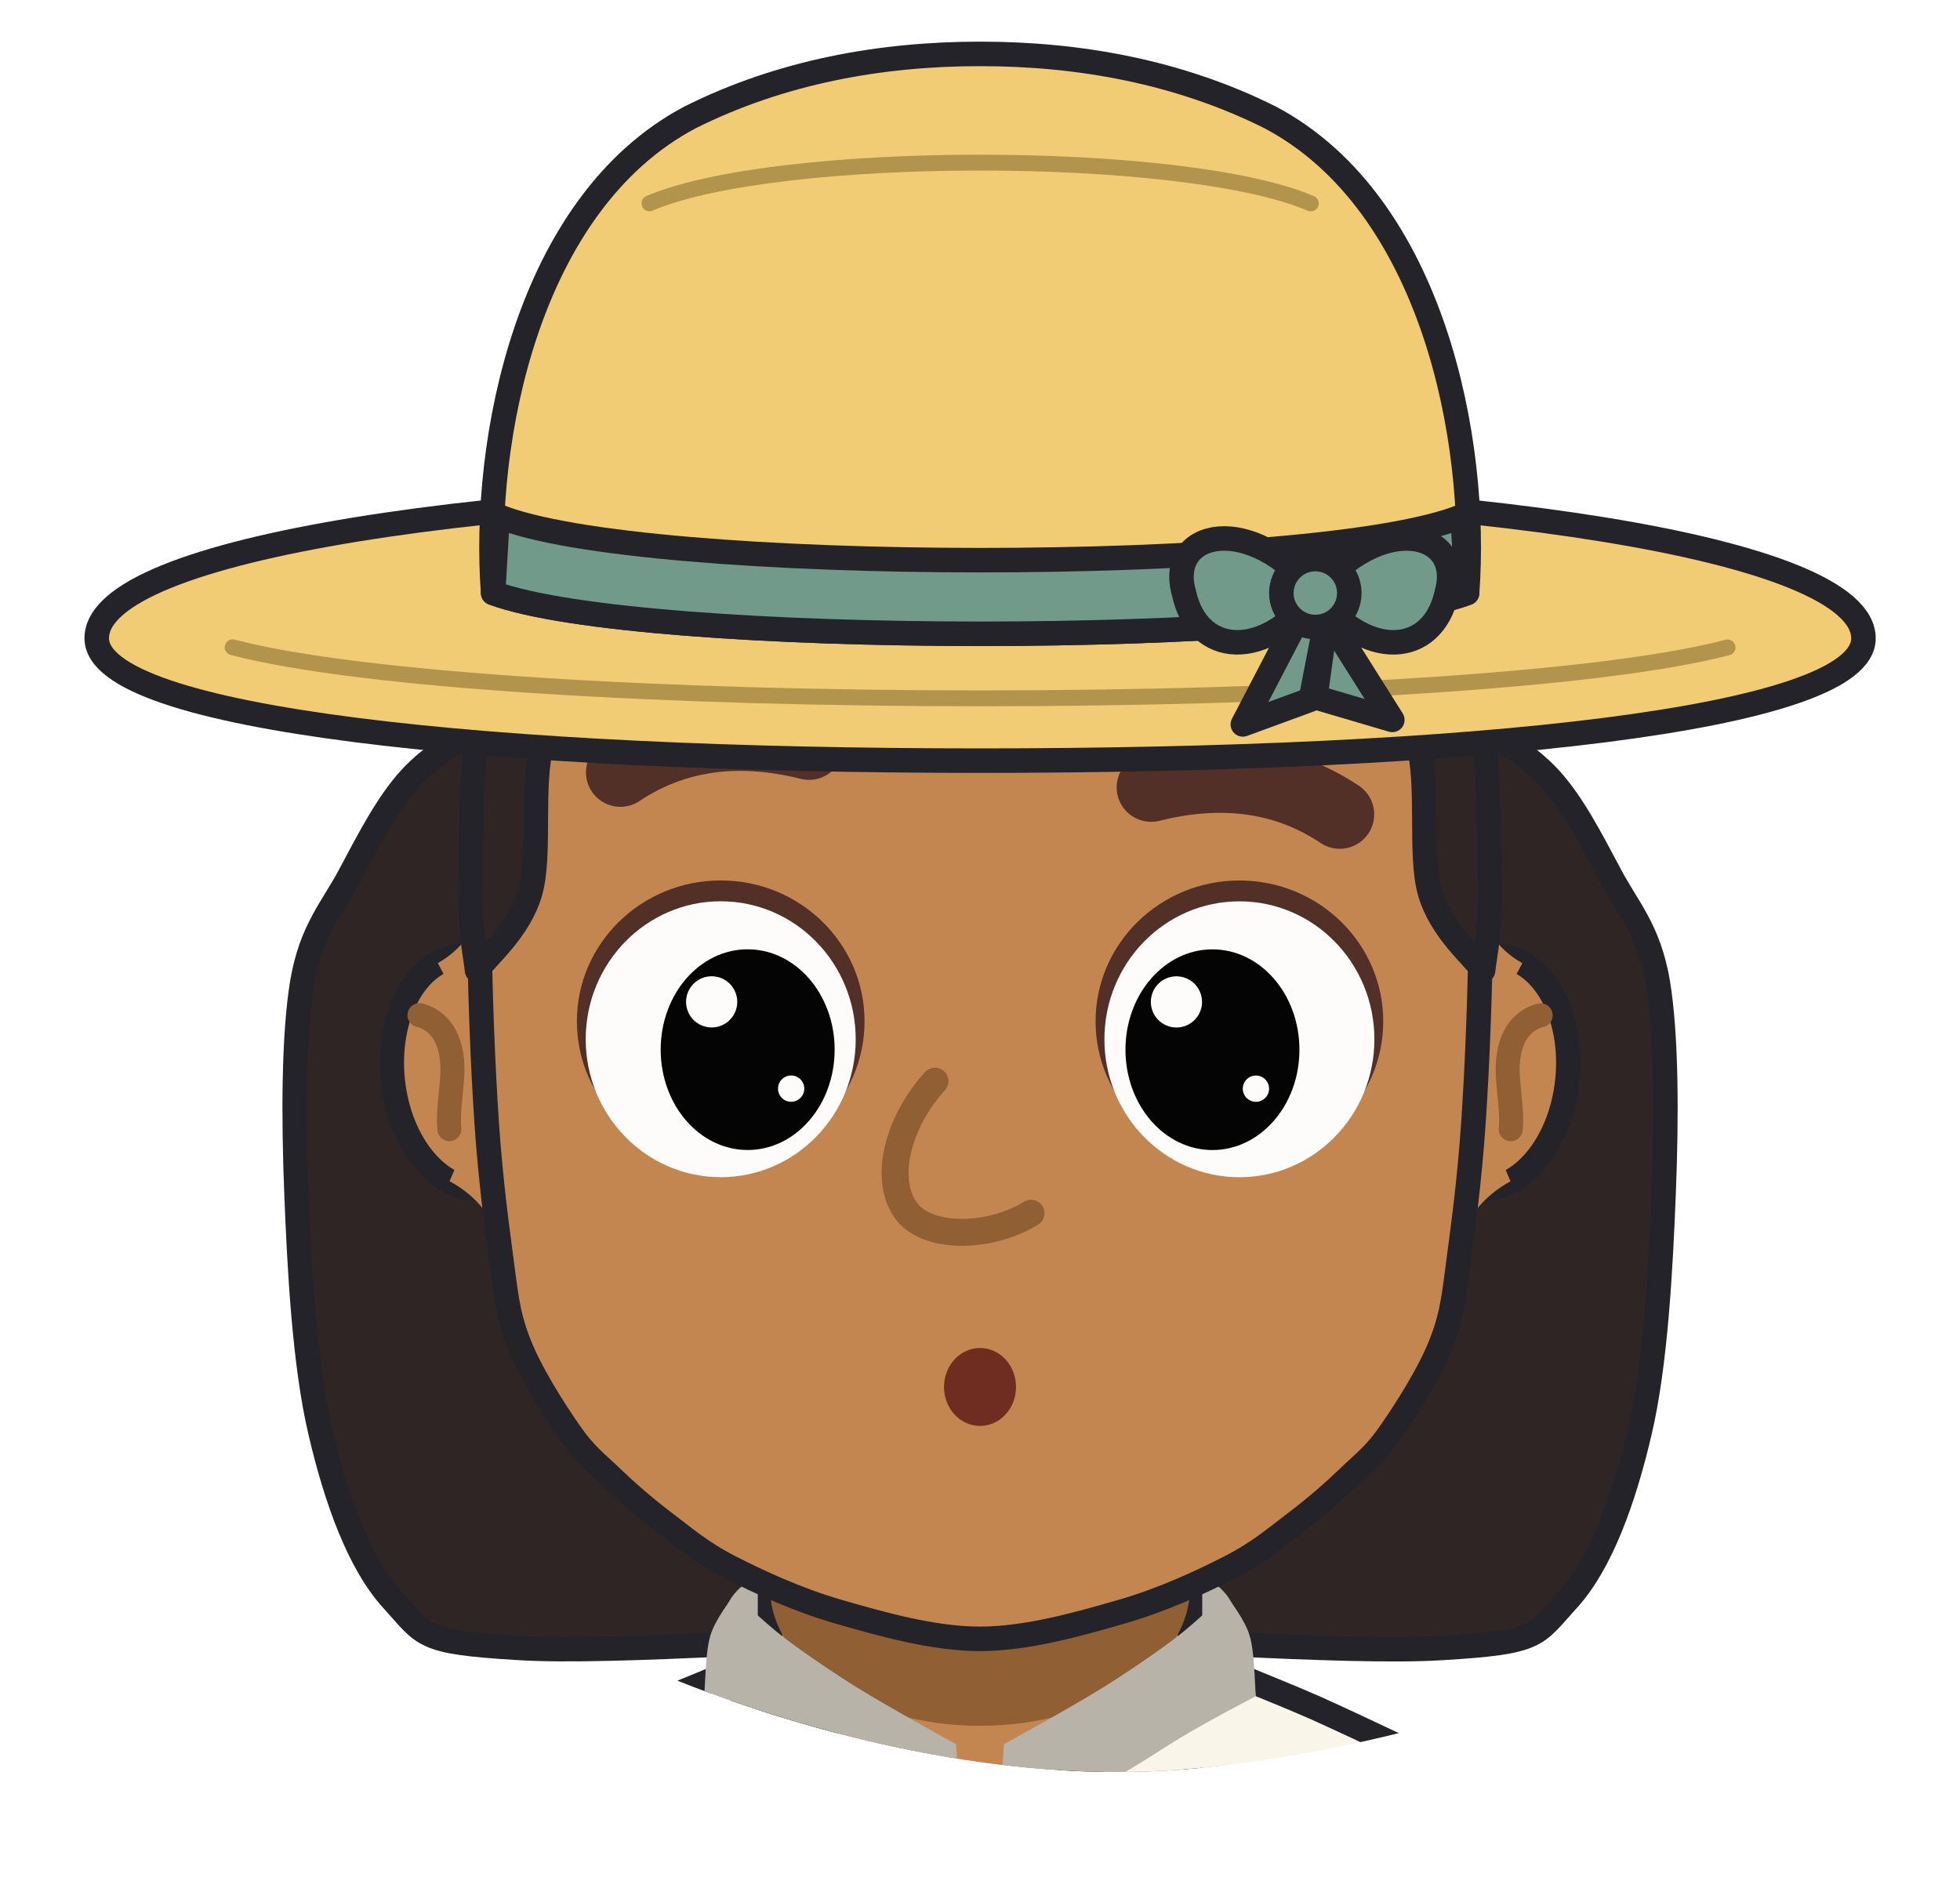
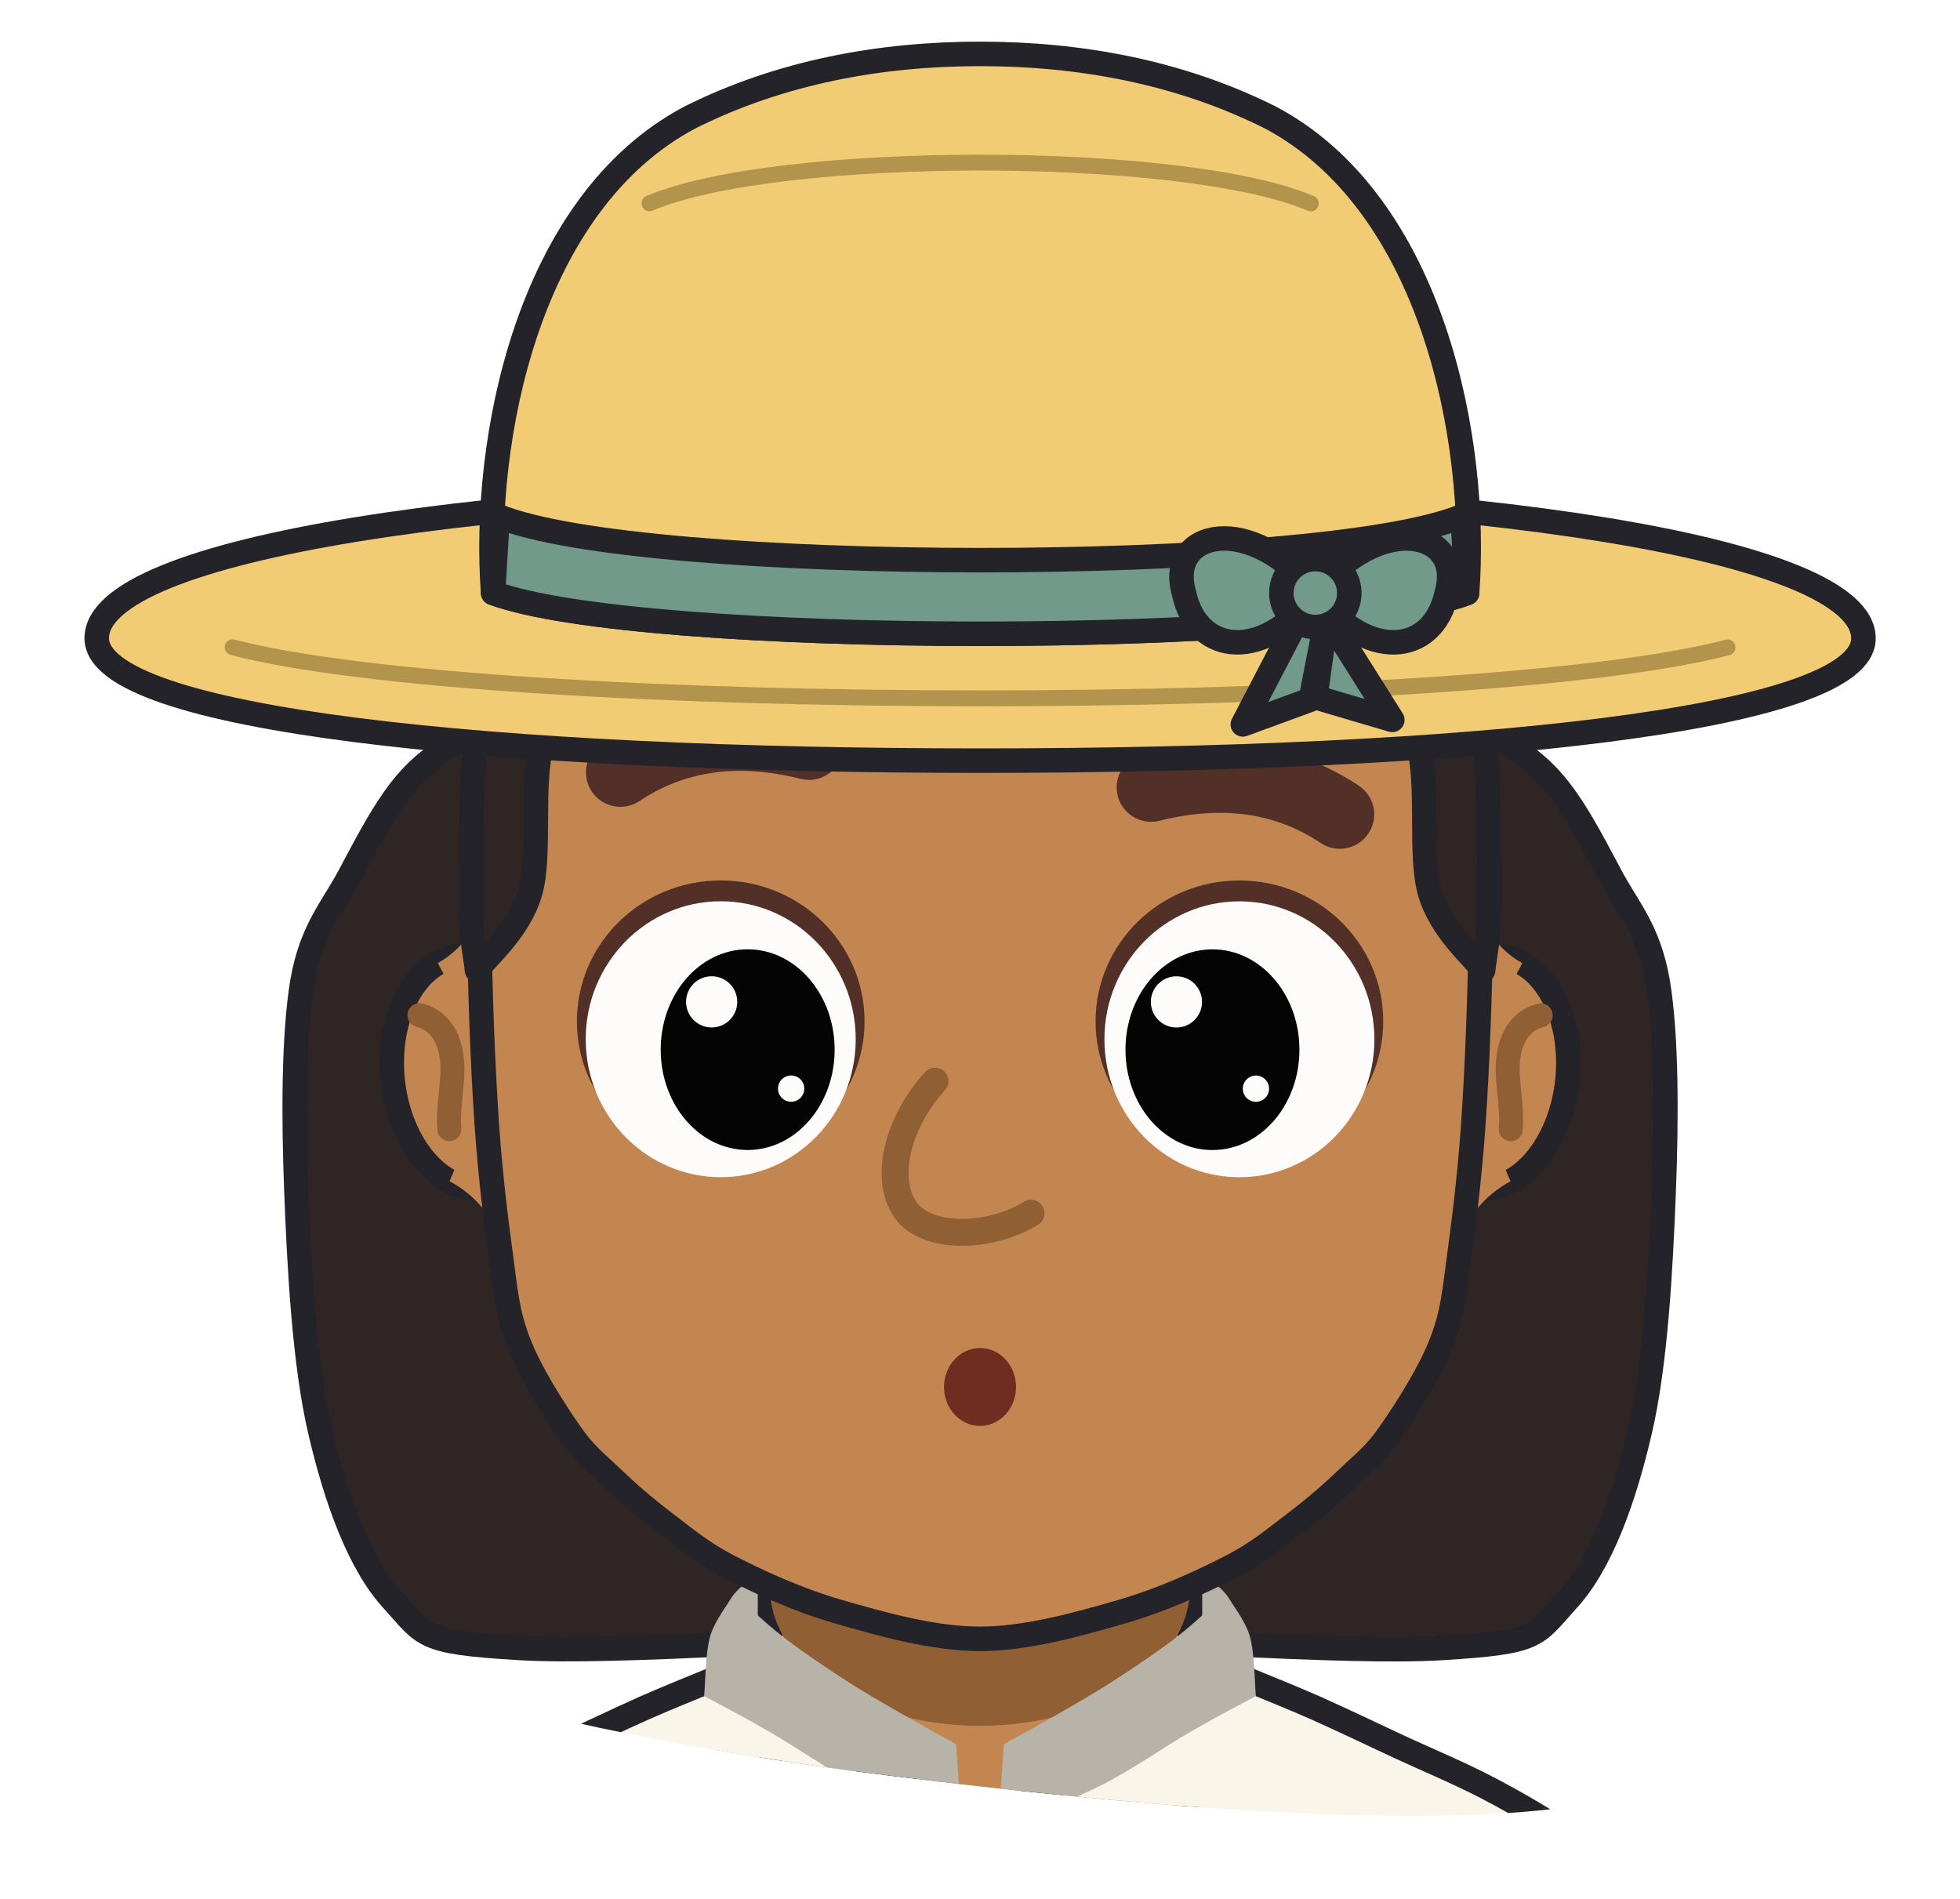
<svg xmlns="http://www.w3.org/2000/svg" viewBox="0 0 320 310" width="320" height="310">
  <defs>
    <clipPath id="cd4b">
      <rect x="-4000" y="-4000" width="9000" height="9000" />
    </clipPath>
    <clipPath id="cd4cr">
-       <path d="M901.08 638.29C896.39 702.22 883.08 770.59 831.41 812.86C779.48 854.88 668.05 885.15 589.77 891.41C511.22 897.67 427.19 877.06 360.65 849.92C294.11 822.78 230.18 775.81 191.03 728.32C151.63 680.82 121.36 620.80 125.01 565.22C128.67 509.64 164.68 442.05 212.69 394.56C260.97 347.06 336.91 295.14 414.15 280.78C491.39 266.69 602.29 284.44 676.66 309.23C751.04 333.76 822.54 374.20 860.11 429.00C897.43 483.80 906.04 574.35 901.08 638.29Z" />
+       <path d="M972.68 651.38C969.45 718.71 972.95 798.43 935.51 841.53C898.08 884.35 829.94 900.78 748.06 909.40C666.45 917.75 534.21 903.74 444.52 892.16C355.10 880.31 271.33 862.00 211.00 838.56C150.94 815.40 110.00 798.16 83.34 752.65C56.67 707.40 50.48 632.25 51.02 566.00C51.56 500.01 53.44 404.93 86.30 355.92C118.89 307.17 180.30 288.58 247.36 272.96C314.43 257.61 387.42 253.30 488.15 263.26C589.15 273.23 774.18 303.66 852.02 332.75C929.86 361.84 935.24 384.73 955.45 437.79C975.38 491.12 975.91 584.04 972.68 651.38Z" />
      <path d="M-473.50 -700.97L1473.50 -700.97L1473.50 664.63L-473.50 664.63Z" />
    </clipPath>
    <clipPath id="cd4s">
      <path d="M500 917.1L616.5 850.9C621.8 853.2 636.8 859.1 648.3 864.2C659.7 869.3 672.5 875.4 685.3 881.4C698.1 887.3 712.5 893.3 725 899.9C737.6 906.5 750.8 914.3 760.8 921.1C770.7 927.9 778 934.3 784.6 941C791.2 947.6 795.8 954.2 800.5 960.8C805.1 967.4 808.6 974.1 812.4 980.7C816.1 987.2 821.2 996.8 823 1000L177 1000C178.8 996.8 183.9 987.2 187.6 980.7C191.4 974.1 194.9 967.4 199.5 960.8C204.2 954.2 208.8 947.6 215.4 941C222 934.3 229.3 927.9 239.2 921.1C249.2 914.3 262.4 906.5 275 899.9C287.5 893.3 301.9 887.3 314.7 881.4C327.5 875.4 340.3 869.3 351.7 864.2C363.2 859.1 378.2 853.2 383.5 850.9L500 917.1Z" fill="#FAF5E9" stroke="#242329" stroke-width="10.82" stroke-linejoin="round" stroke-linecap="round" transform="translate(500 1014) scale(0.86) translate(-500 -1000)" />
      <path d="M378.2 858.9C378.7 854.5 378.7 839.9 380.9 832.4C383.1 824.9 389.7 817 391.5 813.9C395 817 404.7 826.2 412.6 832.4C420.6 838.6 430.3 845.2 439.1 850.9C447.9 856.7 457.2 862 465.6 866.8C474 871.7 485.4 877.9 489.4 880.1C489.9 886.2 491.6 911 492.1 917.1C484.6 914 461.2 905.7 447.1 898.6C432.9 891.5 418.8 881.4 407.3 874.8C395.9 868.2 383.1 861.5 378.2 858.9ZM621.8 858.9C621.3 854.5 621.3 839.9 619.1 832.4C616.9 824.9 610.3 817 608.5 813.9C605 817 595.3 826.2 587.4 832.4C579.4 838.6 569.7 845.2 560.9 850.9C552.1 856.7 542.8 862 534.4 866.8C526 871.7 514.6 877.9 510.6 880.1C510.1 886.2 508.4 911 507.9 917.1C515.4 914 538.8 905.7 552.9 898.6C567.1 891.5 581.2 881.4 592.7 874.8C604.1 868.2 616.9 861.5 621.8 858.9Z" fill="#B7B3A9" transform="translate(500 1014) scale(0.86) translate(-500 -1000)" />
      <path d="M492.1 911.8L507.9 911.8L507.9 1000L492.1 1000Z" fill="#B7B3A9" transform="translate(500 1014) scale(0.86) translate(-500 -1000)" />
    </clipPath>
    <clipPath id="cd4eL">
      <ellipse cx="385.5" cy="569" rx="59.6" ry="60.9" />
    </clipPath>
    <clipPath id="cd4eR">
      <ellipse cx="614.5" cy="569" rx="59.6" ry="60.9" />
    </clipPath>
    <filter id="cd4bl" x="-60%" y="-90%" width="220%" height="280%">
      <feGaussianBlur stdDeviation="15" />
    </filter>
    <clipPath id="cd4eo">
      <path d="M-1000 -1000H2000V2000H-1000Z" />
    </clipPath>
    <clipPath id="cd4ck">
      <ellipse cx="385.5" cy="561.1" rx="66.5" ry="65.2" />
      <ellipse cx="385.5" cy="569" rx="62.6" ry="63.9" />
      <ellipse cx="614.5" cy="561.1" rx="66.5" ry="65.2" />
      <ellipse cx="614.5" cy="569" rx="62.6" ry="63.9" />
    </clipPath>
  </defs>
  <g transform="translate(-55 -107) scale(0.43)">
    <g clip-path="url(#cd4b)">
      <g transform="translate(500 1014) scale(0.86) translate(-500 -1000)">
        <g transform="matrix(1 0.0001 -0.0001 1 0.08335 0.01754)">
          <path fill="#302525" data-o="f" d="M688 422.1C692.8 423.4 706.5 424.7 717.1 430C727.7 435.3 741.4 442.8 751.5 453.8C761.7 464.9 770 481.2 778 496.2C785.9 511.2 795.2 520.5 799.2 543.8C803.1 567.2 803.1 603.4 801.8 636.5C800.5 669.6 798.3 712.4 791.2 742.4C784.2 772.4 774 800.6 759.4 816.5C744.9 832.4 747.1 835.1 703.8 837.7C660.6 840.4 567.9 832.4 500 832.4C432.1 832.4 339.4 840.4 296.2 837.7C252.9 835.1 255.1 832.4 240.6 816.5C226 800.6 215.8 772.4 208.8 742.4C201.7 712.4 199.5 669.6 198.2 636.5C196.9 603.4 196.9 567.2 200.8 543.8C204.8 520.5 214.1 511.2 222 496.2C230 481.2 238.3 464.9 248.5 453.8C258.6 442.8 272.3 435.3 282.9 430C293.5 424.7 307.2 423.4 312 422.1C374.7 422.1 625.3 422.1 688 422.1Z" stroke="#242329" stroke-width="10.82" stroke-linejoin="round" stroke-linecap="round" />
        </g>
        <g clip-path="url(#cd4cr)">
          <g transform="translate(0 0.06)">
            <path d="M500 800.6C525.6 800.6 558.7 802.4 576.8 804.6C594.9 806.8 601.5 805.3 608.5 813.9C615.6 822.5 619.6 843.4 619.1 856.2C618.7 869 625.8 880.5 605.9 890.7C586 900.8 535.3 917.1 500 917.1C464.7 917.1 414 900.8 394.1 890.7C374.2 880.5 381.3 869 380.9 856.2C380.4 843.4 384.4 822.5 391.5 813.9C398.5 805.3 405.1 806.8 423.2 804.6C441.3 802.4 474.4 800.6 500 800.6Z" fill="#B7B3A9" />
          </g>
        </g>
        <g clip-path="url(#cd4cr)">
          <g transform="translate(0 0.06)">
            <path d="M407.3 768.9L407.3 935.7Q407.3 967.4 439.1 967.4L560.9 967.4Q592.7 967.4 592.7 935.7L592.7 768.9Z" fill="#C48650" stroke="#242329" stroke-width="10.82" stroke-linejoin="round" stroke-linecap="round" />
            <ellipse cx="500" cy="811.2" rx="92.7" ry="60.9" fill="#905F34" />
          </g>
        </g>
        <g transform="matrix(1 0.0001 -0.0001 1 0.08335 0.01754)">
          <ellipse cx="275.6" cy="583.6" rx="35.1" ry="51.6" transform="rotate(-6 275.6 583.6)" fill="#C48650" stroke="#242329" stroke-width="10.82" stroke-linejoin="round" stroke-linecap="round" />
          <ellipse cx="724.4" cy="583.6" rx="35.1" ry="51.6" transform="rotate(6 724.4 583.6)" fill="#C48650" stroke="#242329" stroke-width="10.82" stroke-linejoin="round" stroke-linecap="round" />
          <path d="M281.3 496.1C281.3 518.4 271 529.5 260.6 535.4L286.2 583.6ZM718.7 496.1C718.7 518.4 729 529.5 739.4 535.4L713.8 583.6ZM291.8 671C288.8 648.8 276.3 637.3 265.8 631.7L286.2 583.6ZM708.2 671C711.2 648.8 723.7 637.3 734.2 631.7L713.8 583.6Z" fill="#C48650" />
          <path d="M252.5 558.4C263.1 561.1 267.7 571.6 267 584.9C266.4 594.2 265 602.1 265.7 608.7M747.5 558.4C736.9 561.1 732.3 571.6 733 584.9C733.6 594.2 735 602.1 734.3 608.7" fill="none" stroke="#905F34" stroke-width="10.6" stroke-linecap="round" stroke-linejoin="round" />
        </g>
        <g transform="matrix(1 0.0001 -0.0001 1 0.08335 0.01754)">
          <path d="M500 255.3C526.5 255.3 554.7 258.6 579.4 265.9C604.1 273.2 628.8 284 648.3 299C667.7 314 684.4 334.9 695.9 355.9C707.4 376.8 712.9 400 717.1 424.7C721.3 449.4 720.8 475.5 721.1 504.1C721.3 532.8 720 570.3 718.4 596.8C716.9 623.3 714.2 645.3 711.8 663C709.4 680.6 708.9 689.5 703.8 702.7C698.8 715.9 688.2 732.5 681.3 742.4C674.5 752.3 669.8 755.6 662.8 762.3C655.9 768.9 648.4 775.5 639.7 782.1C630.9 788.7 623.4 795.4 610.5 802C597.6 808.6 580.6 816.5 562.2 821.8C543.8 827.1 520.7 833.7 500 833.7C479.3 833.7 456.2 827.1 437.8 821.8C419.4 816.5 402.4 808.6 389.5 802C376.6 795.4 369.1 788.7 360.3 782.1C351.6 775.5 344.1 768.9 337.2 762.3C330.2 755.6 325.5 752.3 318.7 742.4C311.8 732.5 301.2 715.9 296.2 702.7C291.1 689.5 290.6 680.6 288.2 663C285.8 645.3 283.1 623.3 281.6 596.8C280 570.3 278.7 532.8 278.9 504.1C279.2 475.5 278.7 449.4 282.9 424.7C287.1 400 292.6 376.8 304.1 355.9C315.6 334.9 332.3 314 351.7 299C371.2 284 395.9 273.2 420.6 265.9C445.3 258.6 473.5 255.3 500 255.3Z" fill="#C48650" data-sk="1" stroke="#242329" stroke-width="10.82" stroke-linejoin="round" stroke-linecap="round" />
        </g>
        <g clip-path="url(#cd4cr)">
          <g transform="translate(0 0.13)">
            <path d="M500 917.1L616.5 850.9C621.8 853.2 636.8 859.1 648.3 864.2C659.7 869.3 672.5 875.4 685.3 881.4C698.1 887.3 712.5 893.3 725 899.9C737.6 906.5 750.8 914.3 760.8 921.1C770.7 927.9 778 934.3 784.6 941C791.2 947.6 795.8 954.2 800.5 960.8C805.1 967.4 808.6 974.1 812.4 980.7C816.1 987.2 821.2 996.8 823 1000L177 1000C178.8 996.8 183.9 987.2 187.6 980.7C191.4 974.1 194.9 967.4 199.5 960.8C204.2 954.2 208.8 947.6 215.4 941C222 934.3 229.3 927.9 239.2 921.1C249.2 914.3 262.4 906.5 275 899.9C287.5 893.3 301.9 887.3 314.7 881.4C327.5 875.4 340.3 869.3 351.7 864.2C363.2 859.1 378.2 853.2 383.5 850.9L500 917.1Z" fill="#FAF5E9" stroke="#242329" stroke-width="10.82" stroke-linejoin="round" stroke-linecap="round" />
            <path d="M378.2 858.9C378.7 854.5 378.7 839.9 380.9 832.4C383.1 824.9 389.7 817 391.5 813.9C395 817 404.7 826.2 412.6 832.4C420.6 838.6 430.3 845.2 439.1 850.9C447.9 856.7 457.2 862 465.6 866.8C474 871.7 485.4 877.9 489.4 880.1C489.9 886.2 491.6 911 492.1 917.1C484.6 914 461.2 905.7 447.1 898.6C432.9 891.5 418.8 881.4 407.3 874.8C395.9 868.2 383.1 861.5 378.2 858.9ZM621.8 858.9C621.3 854.5 621.3 839.9 619.1 832.4C616.9 824.9 610.3 817 608.5 813.9C605 817 595.3 826.2 587.4 832.4C579.4 838.6 569.7 845.2 560.9 850.9C552.1 856.7 542.8 862 534.4 866.8C526 871.7 514.6 877.9 510.6 880.1C510.1 886.2 508.4 911 507.9 917.1C515.4 914 538.8 905.7 552.9 898.6C567.1 891.5 581.2 881.4 592.7 874.8C604.1 868.2 616.9 861.5 621.8 858.9Z" fill="#B7B3A9" />
            <path d="M492.1 911.8L507.9 911.8L507.9 1000L492.1 1000Z" fill="#B7B3A9" />
          </g>
        </g>
        <g transform="matrix(1 0.0001 -0.0001 1 0.08335 0.01754)">
          <path fill="#302525" data-o="f" d="M722.1 538.6C718.1 532.8 703.4 520.9 698.6 504.1C693.8 487.4 698.6 456.5 693.3 438C688 419.4 683.6 404.4 666.8 392.9C650 381.5 620.5 374 592.7 369.1C564.9 364.3 530.9 363.8 500 363.8C469.1 363.8 435.1 364.3 407.3 369.1C379.5 374 350 381.5 333.2 392.9C316.4 404.4 312 419.4 306.7 438C301.4 456.5 306.2 487.4 301.4 504.1C296.6 520.9 281.9 532.8 277.9 538.6C277.4 532.7 274.8 522.9 275 503.7C275.2 484.4 275 448 279.3 423C283.7 397.9 289.4 374.5 301.1 353.2C312.8 332 329.9 310.8 349.6 295.6C369.3 280.4 394.4 269.5 419.4 262.1C444.5 254.7 473.1 251.3 500 251.3C526.9 251.3 555.5 254.7 580.6 262.1C605.6 269.5 630.7 280.4 650.4 295.6C670.1 310.8 687.2 332 698.9 353.2C710.6 374.5 716.3 397.9 720.7 423C725 448 724.8 484.4 725 503.7C725.2 522.9 722.6 532.7 722.1 538.6Z" stroke="#242329" stroke-width="10.82" stroke-linejoin="round" stroke-linecap="round" />
        </g>
        <g transform="matrix(1 0.0001 -0.0001 1 0.08335 0.01754)">
          <g filter="url(#cd4bl)">
            <ellipse cx="330.6" cy="668.3" rx="35.7" ry="19.9" fill="#D07548" opacity="0.000" transform="matrix(0.4 0 0 0.4 198.36 400.98)" />
          </g>
          <g filter="url(#cd4bl)">
            <ellipse cx="669.4" cy="668.3" rx="35.7" ry="19.9" fill="#D07548" opacity="0.000" transform="matrix(0.4 0 0 0.4 401.64 400.98)" />
          </g>
        </g>
        <g transform="matrix(1 0.0001 -0.0001 1 0.08335 0.01754)">
          <g clip-path="url(#cd4eo)" display="inline">
            <g>
              <ellipse cx="385.5" cy="561.1" rx="63.5" ry="62.2" fill="#523027" />
              <ellipse cx="385.5" cy="569" rx="59.6" ry="60.9" fill="#FDFCFA" />
              <g clip-path="url(#cd4eL)">
                <g transform="translate(0.00 0.00)">
                  <ellipse cx="397.4" cy="573.6" rx="38.4" ry="44.3" fill="#050404" />
                  <circle cx="381.5" cy="552.5" r="11.3" fill="#FDFCFA" />
                  <circle cx="416.6" cy="590.8" r="5.8" fill="#FDFCFA" />
                </g>
              </g>
            </g>
            <g>
              <ellipse cx="614.5" cy="561.1" rx="63.5" ry="62.2" fill="#523027" />
              <ellipse cx="614.5" cy="569" rx="59.6" ry="60.9" fill="#FDFCFA" />
              <g clip-path="url(#cd4eR)">
                <g transform="translate(0.00 0.00)">
                  <ellipse cx="602.6" cy="573.6" rx="38.4" ry="44.3" fill="#050404" />
                  <circle cx="586.7" cy="552.5" r="11.3" fill="#FDFCFA" />
                  <circle cx="621.8" cy="590.8" r="5.8" fill="#FDFCFA" />
                </g>
              </g>
            </g>
          </g>
          <g clip-path="url(#cd4ck)">
            <g>
              <path d="M312.7 618C312.7 669.6 458.3 669.6 458.3 618Q385.5 596.8 312.7 618ZM541.7 618C541.7 669.6 687.3 669.6 687.3 618Q614.5 596.8 541.7 618Z" fill="#C48650" display="none" />
            </g>
          </g>
          <path fill="none" stroke="#523027" stroke-linecap="round" stroke-linejoin="round" display="none" />
          <path fill="none" stroke="#523027" stroke-width="30.4" stroke-linecap="round" stroke-linejoin="round" d="M341.2 451.2Q376.9 427.4 424.5 439.3M658.8 469.7Q623.1 445.9 575.5 457.8" transform="translate(0 0.00)" />
          <g>
            <path d="M480.1 587.5C464.3 604.7 456.3 631.2 468.2 645.8C478.8 657.7 505.3 656.4 522.5 645.8" fill="none" stroke="#905F34" stroke-width="11.9" stroke-linecap="round" stroke-linejoin="round" />
          </g>
          <path fill="#6E2D20" stroke="#6E2D20" stroke-linejoin="round" stroke-linecap="round" d="M484.1 722.5C484.1 713.0 491.2 705.3 500.0 705.3C508.8 705.3 515.9 713.0 515.9 722.5C515.9 732.0 508.8 739.7 500.0 739.7C491.2 739.7 484.1 732.0 484.1 722.5Z" stroke-width="0.01" />
          <path fill="#FDFCFA" display="none" />
          <g>
            <path d="M469.6 731.4Q500 714.2 530.4 731.4Q500 745.1 469.6 731.4Z" fill="#D9604A" display="none" />
          </g>
        </g>
        <g transform="matrix(1 0.0001 -0.0001 1 0.08335 0.01754)">
          <path d="M110 392C110 352 285 326 500 326C715 326 890 352 890 392C890 428 715 446 500 446C285 446 110 428 110 392Z" fill="#F2CC74" stroke="#242329" stroke-width="10.82" stroke-linejoin="round" stroke-linecap="round" />
          <path d="M170 396C285 426 715 426 830 396" fill="none" stroke="#B2944D" stroke-width="7" stroke-linecap="round" stroke-linejoin="round" />
          <path d="M285 372C280 305 300 200 372 162C412 142 456 134 500 134C544 134 588 142 628 162C700 200 720 305 715 372C650 396 350 396 285 372Z" fill="#F2CC74" stroke="#242329" stroke-width="10.82" stroke-linejoin="round" stroke-linecap="round" />
          <path d="M354 200C410 176 590 176 646 200" fill="none" stroke="#B2944D" stroke-width="7" stroke-linecap="round" stroke-linejoin="round" />
          <path d="M287 338C350 364 650 364 713 338L715 372C650 396 350 396 285 372Z" fill="#719A8A" stroke="#242329" stroke-width="10.82" stroke-linejoin="round" stroke-linecap="round" />
          <path d="M648 372C620 336 582 344 590 372C596 400 626 402 648 372Z" fill="#719A8A" stroke="#242329" stroke-width="10.82" stroke-linejoin="round" stroke-linecap="round" />
          <path d="M648 372C676 336 714 344 706 372C700 400 670 402 648 372Z" fill="#719A8A" stroke="#242329" stroke-width="10.82" stroke-linejoin="round" stroke-linecap="round" />
          <path d="M641 382L616 430L646 419L652 388Z" fill="#719A8A" stroke="#242329" stroke-width="10.82" stroke-linejoin="round" stroke-linecap="round" />
          <path d="M653 382L682 428L648 418Z" fill="#719A8A" stroke="#242329" stroke-width="10.82" stroke-linejoin="round" stroke-linecap="round" />
          <circle cx="648" cy="372" r="15" fill="#719A8A" stroke="#242329" stroke-width="10.82" stroke-linejoin="round" stroke-linecap="round" />
        </g>
      </g>
    </g>
    <g clip-path="url(#cd4b)">
      <g transform="translate(0 0.00)" />
    </g>
  </g>
</svg>
